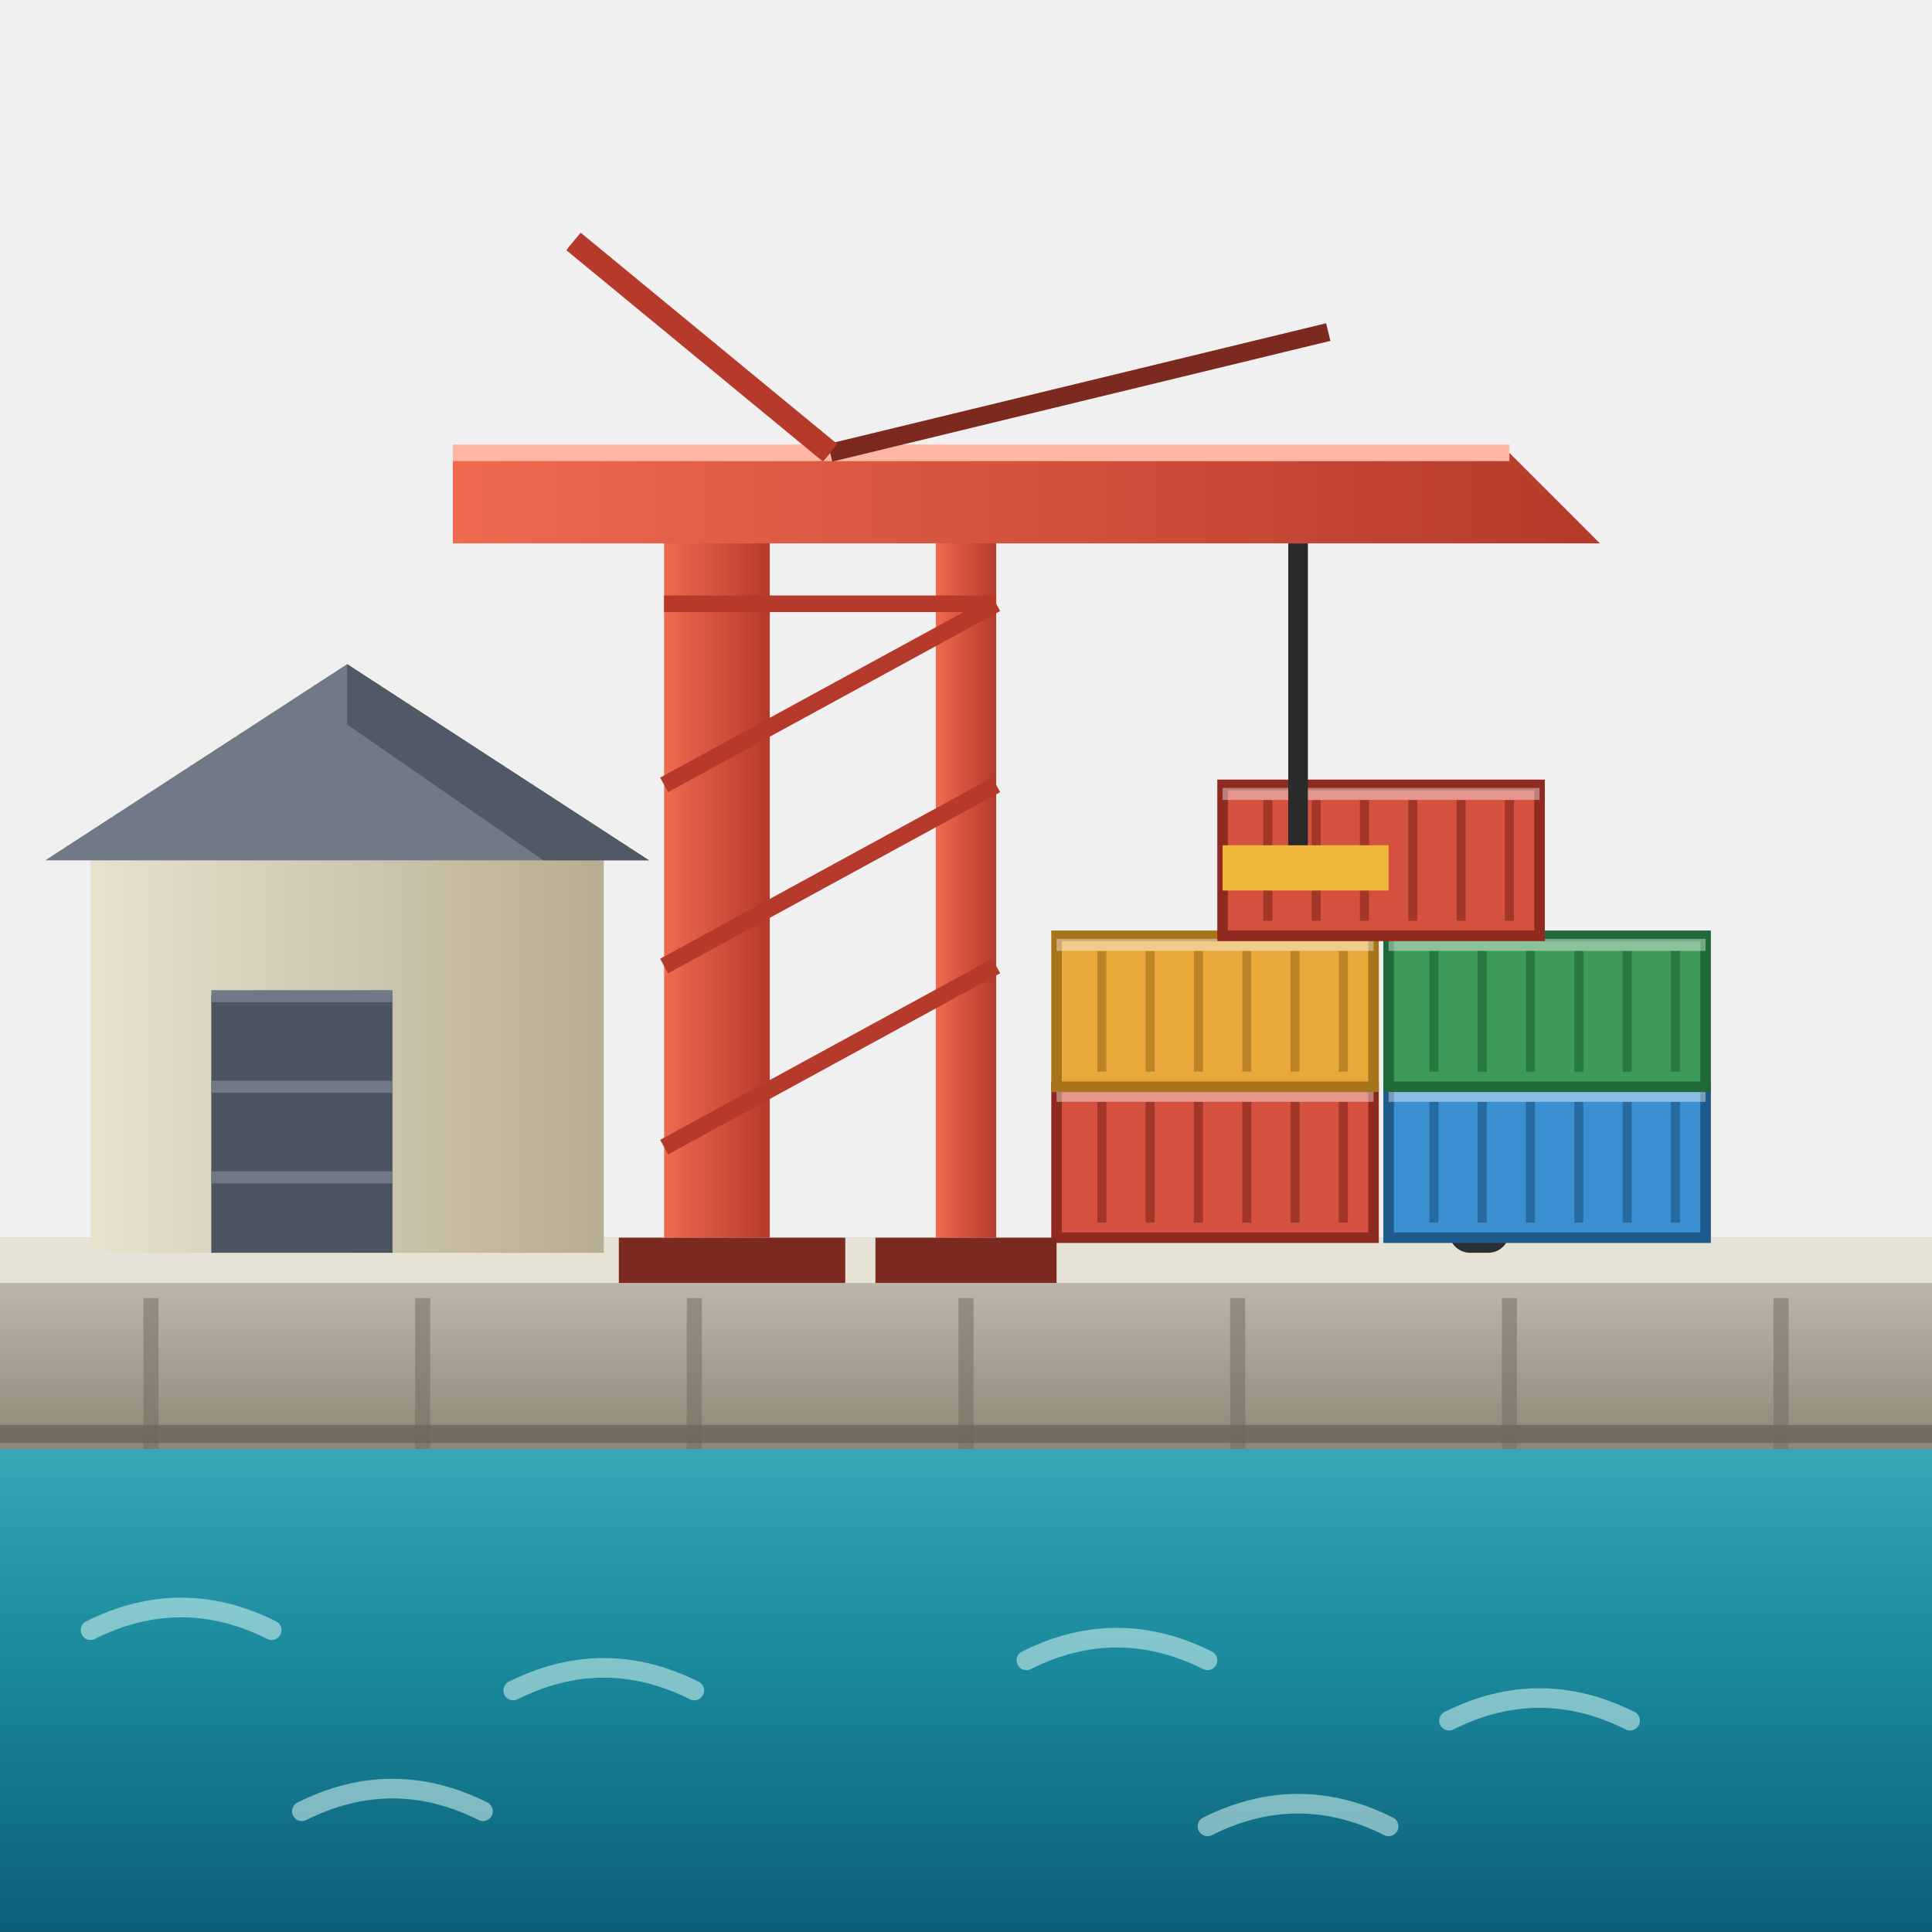
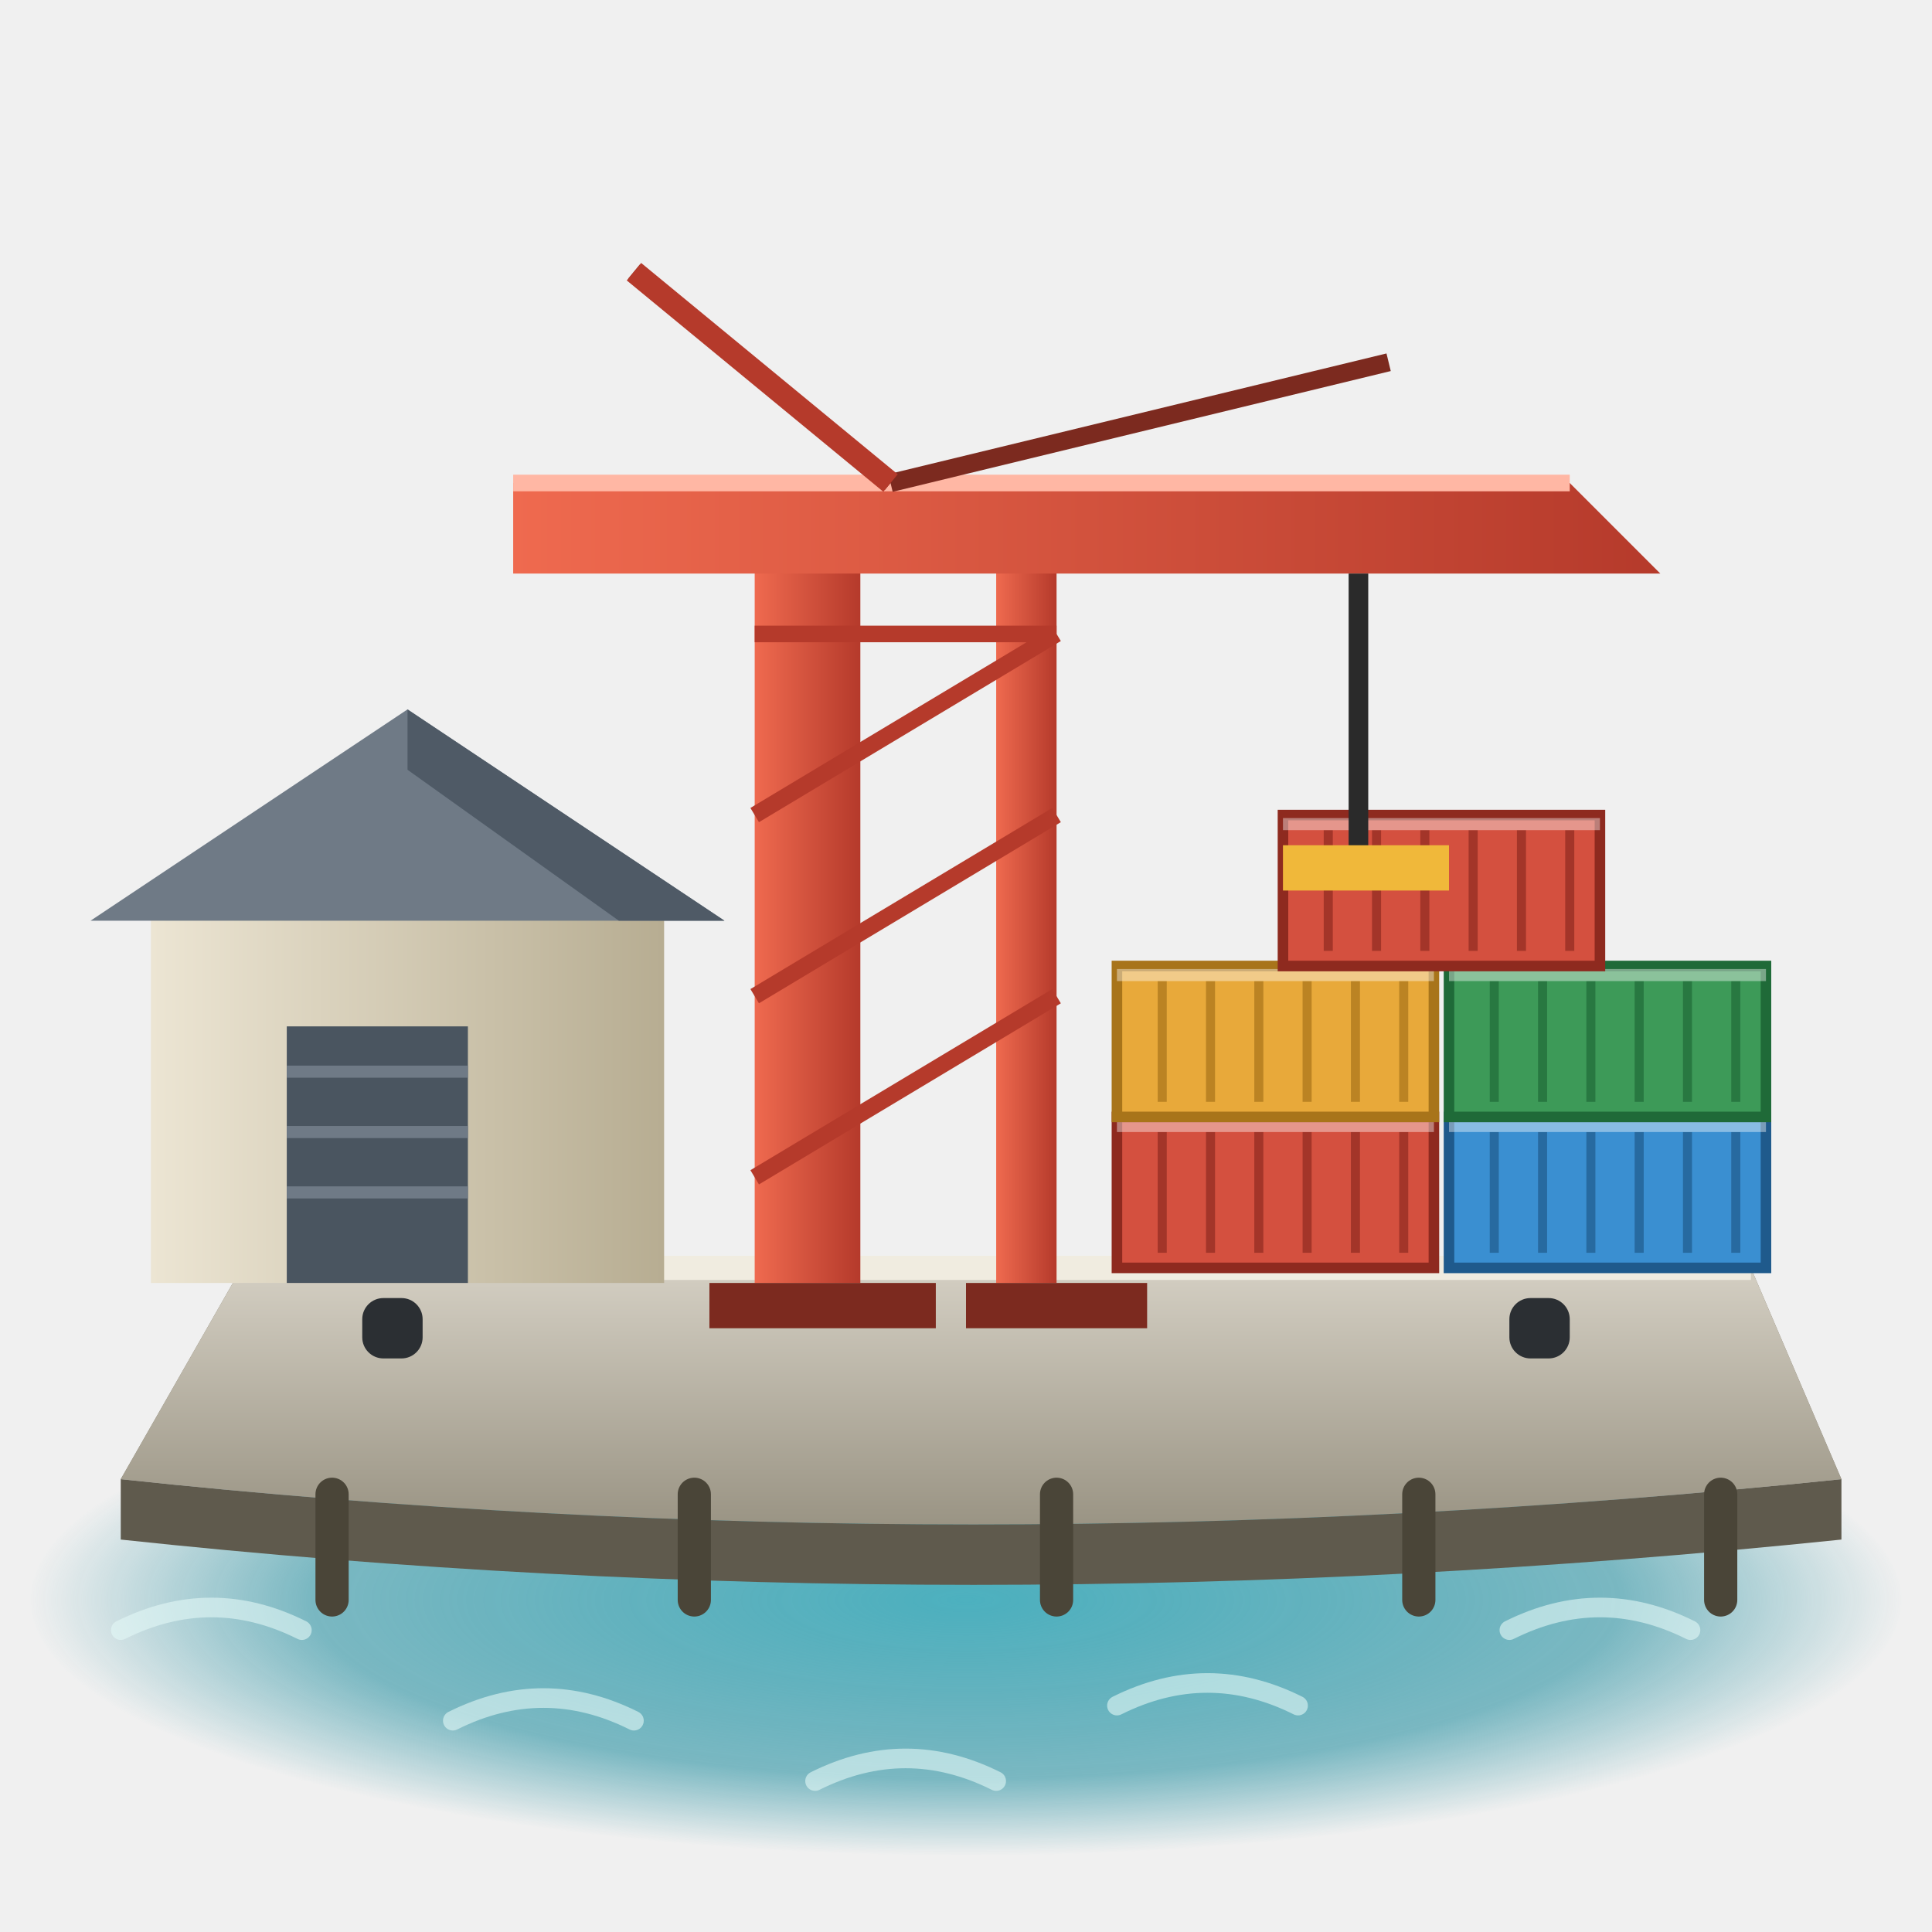
<svg xmlns="http://www.w3.org/2000/svg" viewBox="0 0 128 128" width="128" height="128">
  <defs>
    <radialGradient id="sh" cx="0.5" cy="0.5" r="0.5">
      <stop offset="0" stop-color="#062c3b" stop-opacity="0.38" />
      <stop offset="1" stop-color="#062c3b" stop-opacity="0" />
    </radialGradient>
    <linearGradient id="gr" x1="0" y1="0" x2="0" y2="1">
      <stop offset="0" stop-color="#8ccf63" />
      <stop offset="0.55" stop-color="#5fae48" />
      <stop offset="1" stop-color="#3f8a3c" />
    </linearGradient>
    <linearGradient id="gr2" x1="0" y1="0" x2="0" y2="1">
      <stop offset="0" stop-color="#7cc65a" />
      <stop offset="1" stop-color="#4a9a3f" />
    </linearGradient>
    <linearGradient id="wood" x1="0" y1="0" x2="1" y2="0">
      <stop offset="0" stop-color="#a9794a" />
      <stop offset="0.5" stop-color="#7d5230" />
      <stop offset="1" stop-color="#4f3119" />
    </linearGradient>
    <linearGradient id="trunk" x1="0" y1="0" x2="1" y2="0">
      <stop offset="0" stop-color="#a88457" />
      <stop offset="0.45" stop-color="#7a5a38" />
      <stop offset="1" stop-color="#4a3320" />
    </linearGradient>
-     <linearGradient id="sea" x1="0" y1="0" x2="0" y2="1">
-       <stop offset="0" stop-color="#3fb0bd" />
-       <stop offset="0.5" stop-color="#1a8a9c" />
-       <stop offset="1" stop-color="#0d5f78" />
-     </linearGradient>
+     <radialGradient id="bay" cx="0.5" cy="0.5" r="0.5">
+       <stop offset="0" stop-color="#2fa5b6" stop-opacity="0.85" />
+       <stop offset="0.7" stop-color="#1a8a9c" stop-opacity="0.55" />
+       <stop offset="1" stop-color="#1a8a9c" stop-opacity="0" />
+     </radialGradient>
    <linearGradient id="quay" x1="0" y1="0" x2="0" y2="1">
-       <stop offset="0" stop-color="#c9c4b8" />
-       <stop offset="1" stop-color="#8d8777" />
+       <stop offset="0" stop-color="#d4cfc3" />
+       <stop offset="1" stop-color="#9a9484" />
    </linearGradient>
    <linearGradient id="crane" x1="0" y1="0" x2="1" y2="0">
      <stop offset="0" stop-color="#ef6a4f" />
      <stop offset="1" stop-color="#b53a2b" />
    </linearGradient>
    <linearGradient id="wh" x1="0" y1="0" x2="1" y2="0">
-       <stop offset="0" stop-color="#e8e1cf" />
+       <stop offset="0" stop-color="#ece5d3" />
      <stop offset="1" stop-color="#b7ad92" />
    </linearGradient>
  </defs>
-   <ellipse cx="64" cy="118" rx="58" ry="9" fill="url(#sh)" />
-   <rect x="0" y="92" width="128" height="36" fill="url(#sea)" />
-   <path d="M6 108q6 -3 12 0" stroke="#d9f4f2" stroke-width="1.3" fill="none" stroke-linecap="round" opacity=".55" />
-   <path d="M34 112q6 -3 12 0" stroke="#d9f4f2" stroke-width="1.3" fill="none" stroke-linecap="round" opacity=".55" />
-   <path d="M68 110q6 -3 12 0" stroke="#d9f4f2" stroke-width="1.3" fill="none" stroke-linecap="round" opacity=".55" />
-   <path d="M96 114q6 -3 12 0" stroke="#d9f4f2" stroke-width="1.3" fill="none" stroke-linecap="round" opacity=".55" />
-   <path d="M20 120q6 -3 12 0" stroke="#d9f4f2" stroke-width="1.3" fill="none" stroke-linecap="round" opacity=".55" />
-   <path d="M80 121q6 -3 12 0" stroke="#d9f4f2" stroke-width="1.3" fill="none" stroke-linecap="round" opacity=".55" />
-   <path d="M0 82H128V96H0Z" fill="url(#quay)" />
-   <path d="M0 82H128V85H0Z" fill="#e6e2d6" />
-   <path d="M0 95H128" stroke="#5f5a4d" stroke-width="1.2" opacity=".6" />
-   <path d="M10 86V96" stroke="#6f6a5c" stroke-width="1" opacity=".5" />
-   <path d="M28 86V96" stroke="#6f6a5c" stroke-width="1" opacity=".5" />
-   <path d="M46 86V96" stroke="#6f6a5c" stroke-width="1" opacity=".5" />
-   <path d="M64 86V96" stroke="#6f6a5c" stroke-width="1" opacity=".5" />
-   <path d="M82 86V96" stroke="#6f6a5c" stroke-width="1" opacity=".5" />
-   <path d="M100 86V96" stroke="#6f6a5c" stroke-width="1" opacity=".5" />
-   <path d="M118 86V96" stroke="#6f6a5c" stroke-width="1" opacity=".5" />
-   <rect x="32" y="79" width="4" height="4" rx="1.4" fill="#2b2f33" />
-   <rect x="96" y="79" width="4" height="4" rx="1.4" fill="#2b2f33" />
-   <rect x="6" y="56" width="34" height="27" fill="url(#wh)" />
-   <path d="M3 57L23 44 43 57Z" fill="#6f7a86" />
-   <path d="M23 44L43 57H36L23 48Z" fill="#4f5a66" />
-   <rect x="14" y="66" width="12" height="17" fill="#4a5560" />
-   <path d="M14 66H26M14 72H26M14 78H26" stroke="#6f7a86" stroke-width=".8" />
-   <rect x="70" y="72" width="21" height="10" fill="#d4503f" stroke="#8e2a1f" stroke-width=".7" />
-   <path d="M73.0 73V81" stroke="#8e2a1f" stroke-width=".6" opacity=".7" />
-   <path d="M76.2 73V81" stroke="#8e2a1f" stroke-width=".6" opacity=".7" />
-   <path d="M79.4 73V81" stroke="#8e2a1f" stroke-width=".6" opacity=".7" />
-   <path d="M82.6 73V81" stroke="#8e2a1f" stroke-width=".6" opacity=".7" />
-   <path d="M85.8 73V81" stroke="#8e2a1f" stroke-width=".6" opacity=".7" />
-   <path d="M89.0 73V81" stroke="#8e2a1f" stroke-width=".6" opacity=".7" />
-   <path d="M70 72.6H91" stroke="#ffffff" stroke-width=".8" opacity=".4" />
-   <rect x="92" y="72" width="21" height="10" fill="#3a8fd1" stroke="#1f5a8c" stroke-width=".7" />
-   <path d="M95.0 73V81" stroke="#1f5a8c" stroke-width=".6" opacity=".7" />
-   <path d="M98.2 73V81" stroke="#1f5a8c" stroke-width=".6" opacity=".7" />
-   <path d="M101.4 73V81" stroke="#1f5a8c" stroke-width=".6" opacity=".7" />
-   <path d="M104.6 73V81" stroke="#1f5a8c" stroke-width=".6" opacity=".7" />
-   <path d="M107.8 73V81" stroke="#1f5a8c" stroke-width=".6" opacity=".7" />
-   <path d="M111.0 73V81" stroke="#1f5a8c" stroke-width=".6" opacity=".7" />
-   <path d="M92 72.6H113" stroke="#ffffff" stroke-width=".8" opacity=".4" />
-   <rect x="70" y="62" width="21" height="10" fill="#e8a93a" stroke="#a8741a" stroke-width=".7" />
-   <path d="M73.0 63V71" stroke="#a8741a" stroke-width=".6" opacity=".7" />
-   <path d="M76.2 63V71" stroke="#a8741a" stroke-width=".6" opacity=".7" />
-   <path d="M79.4 63V71" stroke="#a8741a" stroke-width=".6" opacity=".7" />
-   <path d="M82.6 63V71" stroke="#a8741a" stroke-width=".6" opacity=".7" />
-   <path d="M85.8 63V71" stroke="#a8741a" stroke-width=".6" opacity=".7" />
-   <path d="M89.0 63V71" stroke="#a8741a" stroke-width=".6" opacity=".7" />
-   <path d="M70 62.6H91" stroke="#ffffff" stroke-width=".8" opacity=".4" />
-   <rect x="92" y="62" width="21" height="10" fill="#3d9a58" stroke="#1f6a38" stroke-width=".7" />
-   <path d="M95.0 63V71" stroke="#1f6a38" stroke-width=".6" opacity=".7" />
-   <path d="M98.2 63V71" stroke="#1f6a38" stroke-width=".6" opacity=".7" />
-   <path d="M101.4 63V71" stroke="#1f6a38" stroke-width=".6" opacity=".7" />
-   <path d="M104.6 63V71" stroke="#1f6a38" stroke-width=".6" opacity=".7" />
-   <path d="M107.8 63V71" stroke="#1f6a38" stroke-width=".6" opacity=".7" />
-   <path d="M111.0 63V71" stroke="#1f6a38" stroke-width=".6" opacity=".7" />
-   <path d="M92 62.6H113" stroke="#ffffff" stroke-width=".8" opacity=".4" />
-   <rect x="81" y="52" width="21" height="10" fill="#d4503f" stroke="#8e2a1f" stroke-width=".7" />
-   <path d="M84.0 53V61" stroke="#8e2a1f" stroke-width=".6" opacity=".7" />
-   <path d="M87.2 53V61" stroke="#8e2a1f" stroke-width=".6" opacity=".7" />
-   <path d="M90.4 53V61" stroke="#8e2a1f" stroke-width=".6" opacity=".7" />
-   <path d="M93.6 53V61" stroke="#8e2a1f" stroke-width=".6" opacity=".7" />
-   <path d="M96.8 53V61" stroke="#8e2a1f" stroke-width=".6" opacity=".7" />
-   <path d="M100.0 53V61" stroke="#8e2a1f" stroke-width=".6" opacity=".7" />
-   <path d="M81 52.6H102" stroke="#ffffff" stroke-width=".8" opacity=".4" />
-   <path d="M44 82V34H51V82Z" fill="url(#crane)" />
-   <path d="M62 82V34H66V82Z" fill="url(#crane)" />
-   <path d="M44 40H66M44 52L66 40M44 64L66 52M44 76L66 64" stroke="#b53a2b" stroke-width="1.1" fill="none" />
-   <path d="M30 30H100L106 36H30Z" fill="url(#crane)" />
-   <path d="M30 30H100" stroke="#ffb7a4" stroke-width="1.1" />
-   <path d="M55 30L38 16M55 30L88 22" stroke="#7c2a1f" stroke-width="1.2" />
-   <path d="M38 16L55 30" stroke="#b53a2b" stroke-width="1.5" />
-   <path d="M86 36V58" stroke="#2a2a2a" stroke-width="1.3" />
-   <rect x="81" y="56" width="11" height="3" fill="#f0b83a" />
-   <rect x="41" y="82" width="15" height="3" fill="#7c2a1f" />
-   <rect x="58" y="82" width="12" height="3" fill="#7c2a1f" />
+   <ellipse cx="64" cy="106" rx="62" ry="17" fill="url(#bay)" />
+   <path d="M8 108q6 -3 12 0" stroke="#e3f8f6" stroke-width="1.3" fill="none" stroke-linecap="round" opacity=".6" />
+   <path d="M30 114q6 -3 12 0" stroke="#e3f8f6" stroke-width="1.3" fill="none" stroke-linecap="round" opacity=".6" />
+   <path d="M74 113q6 -3 12 0" stroke="#e3f8f6" stroke-width="1.3" fill="none" stroke-linecap="round" opacity=".6" />
+   <path d="M100 108q6 -3 12 0" stroke="#e3f8f6" stroke-width="1.3" fill="none" stroke-linecap="round" opacity=".6" />
+   <path d="M54 118q6 -3 12 0" stroke="#e3f8f6" stroke-width="1.3" fill="none" stroke-linecap="round" opacity=".6" />
+   <path d="M8 98L16 84H116L122 98Z" fill="#7d7766" />
+   <path d="M8 98L16 84H116L122 98Q64 104 8 98Z" fill="url(#quay)" />
+   <path d="M16 84H116" stroke="#f0ece0" stroke-width="1.6" />
+   <path d="M8 98Q64 104 122 98V102Q64 108 8 102Z" fill="#5f5a4d" />
+   <path d="M22 99V106" stroke="#4a4538" stroke-width="2.2" stroke-linecap="round" />
+   <path d="M46 99V106" stroke="#4a4538" stroke-width="2.2" stroke-linecap="round" />
+   <path d="M70 99V106" stroke="#4a4538" stroke-width="2.2" stroke-linecap="round" />
+   <path d="M94 99V106" stroke="#4a4538" stroke-width="2.2" stroke-linecap="round" />
+   <path d="M114 99V106" stroke="#4a4538" stroke-width="2.2" stroke-linecap="round" />
+   <rect x="24" y="86" width="4" height="4" rx="1.4" fill="#2b2f33" />
+   <rect x="100" y="86" width="4" height="4" rx="1.4" fill="#2b2f33" />
+   <rect x="10" y="60" width="34" height="25" fill="url(#wh)" />
+   <path d="M6 61L27 47 48 61Z" fill="#6f7a86" />
+   <path d="M27 47L48 61H41L27 51Z" fill="#4f5a66" />
+   <rect x="19" y="68" width="12" height="17" fill="#4a5560" />
+   <path d="M19 71H31M19 75H31M19 79H31" stroke="#6f7a86" stroke-width=".8" />
+   <rect x="74" y="74" width="21" height="10" fill="#d4503f" stroke="#8e2a1f" stroke-width=".7" />
+   <path d="M77.0 75V83" stroke="#8e2a1f" stroke-width=".6" opacity=".7" />
+   <path d="M80.2 75V83" stroke="#8e2a1f" stroke-width=".6" opacity=".7" />
+   <path d="M83.4 75V83" stroke="#8e2a1f" stroke-width=".6" opacity=".7" />
+   <path d="M86.6 75V83" stroke="#8e2a1f" stroke-width=".6" opacity=".7" />
+   <path d="M89.8 75V83" stroke="#8e2a1f" stroke-width=".6" opacity=".7" />
+   <path d="M93.0 75V83" stroke="#8e2a1f" stroke-width=".6" opacity=".7" />
+   <path d="M74 74.6H95" stroke="#ffffff" stroke-width=".8" opacity=".4" />
+   <rect x="96" y="74" width="21" height="10" fill="#3a8fd1" stroke="#1f5a8c" stroke-width=".7" />
+   <path d="M99.0 75V83" stroke="#1f5a8c" stroke-width=".6" opacity=".7" />
+   <path d="M102.2 75V83" stroke="#1f5a8c" stroke-width=".6" opacity=".7" />
+   <path d="M105.4 75V83" stroke="#1f5a8c" stroke-width=".6" opacity=".7" />
+   <path d="M108.6 75V83" stroke="#1f5a8c" stroke-width=".6" opacity=".7" />
+   <path d="M111.8 75V83" stroke="#1f5a8c" stroke-width=".6" opacity=".7" />
+   <path d="M115.0 75V83" stroke="#1f5a8c" stroke-width=".6" opacity=".7" />
+   <path d="M96 74.6H117" stroke="#ffffff" stroke-width=".8" opacity=".4" />
+   <rect x="74" y="64" width="21" height="10" fill="#e8a93a" stroke="#a8741a" stroke-width=".7" />
+   <path d="M77.0 65V73" stroke="#a8741a" stroke-width=".6" opacity=".7" />
+   <path d="M80.2 65V73" stroke="#a8741a" stroke-width=".6" opacity=".7" />
+   <path d="M83.4 65V73" stroke="#a8741a" stroke-width=".6" opacity=".7" />
+   <path d="M86.6 65V73" stroke="#a8741a" stroke-width=".6" opacity=".7" />
+   <path d="M89.8 65V73" stroke="#a8741a" stroke-width=".6" opacity=".7" />
+   <path d="M93.0 65V73" stroke="#a8741a" stroke-width=".6" opacity=".7" />
+   <path d="M74 64.6H95" stroke="#ffffff" stroke-width=".8" opacity=".4" />
+   <rect x="96" y="64" width="21" height="10" fill="#3d9a58" stroke="#1f6a38" stroke-width=".7" />
+   <path d="M99.0 65V73" stroke="#1f6a38" stroke-width=".6" opacity=".7" />
+   <path d="M102.2 65V73" stroke="#1f6a38" stroke-width=".6" opacity=".7" />
+   <path d="M105.4 65V73" stroke="#1f6a38" stroke-width=".6" opacity=".7" />
+   <path d="M108.6 65V73" stroke="#1f6a38" stroke-width=".6" opacity=".7" />
+   <path d="M111.8 65V73" stroke="#1f6a38" stroke-width=".6" opacity=".7" />
+   <path d="M115.0 65V73" stroke="#1f6a38" stroke-width=".6" opacity=".7" />
+   <path d="M96 64.6H117" stroke="#ffffff" stroke-width=".8" opacity=".4" />
+   <rect x="85" y="54" width="21" height="10" fill="#d4503f" stroke="#8e2a1f" stroke-width=".7" />
+   <path d="M88.0 55V63" stroke="#8e2a1f" stroke-width=".6" opacity=".7" />
+   <path d="M91.2 55V63" stroke="#8e2a1f" stroke-width=".6" opacity=".7" />
+   <path d="M94.4 55V63" stroke="#8e2a1f" stroke-width=".6" opacity=".7" />
+   <path d="M97.6 55V63" stroke="#8e2a1f" stroke-width=".6" opacity=".7" />
+   <path d="M100.8 55V63" stroke="#8e2a1f" stroke-width=".6" opacity=".7" />
+   <path d="M104.0 55V63" stroke="#8e2a1f" stroke-width=".6" opacity=".7" />
+   <path d="M85 54.6H106" stroke="#ffffff" stroke-width=".8" opacity=".4" />
+   <path d="M50 85V36H57V85Z" fill="url(#crane)" />
+   <path d="M66 85V36H70V85Z" fill="url(#crane)" />
+   <path d="M50 42H70M50 54L70 42M50 66L70 54M50 78L70 66" stroke="#b53a2b" stroke-width="1.1" fill="none" />
+   <path d="M34 32H104L110 38H34Z" fill="url(#crane)" />
+   <path d="M34 32H104" stroke="#ffb7a4" stroke-width="1.1" />
+   <path d="M59 32L42 18M59 32L92 24" stroke="#7c2a1f" stroke-width="1.2" />
+   <path d="M42 18L59 32" stroke="#b53a2b" stroke-width="1.5" />
+   <path d="M90 38V58" stroke="#2a2a2a" stroke-width="1.3" />
+   <rect x="85" y="56" width="11" height="3" fill="#f0b83a" />
+   <rect x="47" y="85" width="15" height="3" fill="#7c2a1f" />
+   <rect x="64" y="85" width="12" height="3" fill="#7c2a1f" />
</svg>
